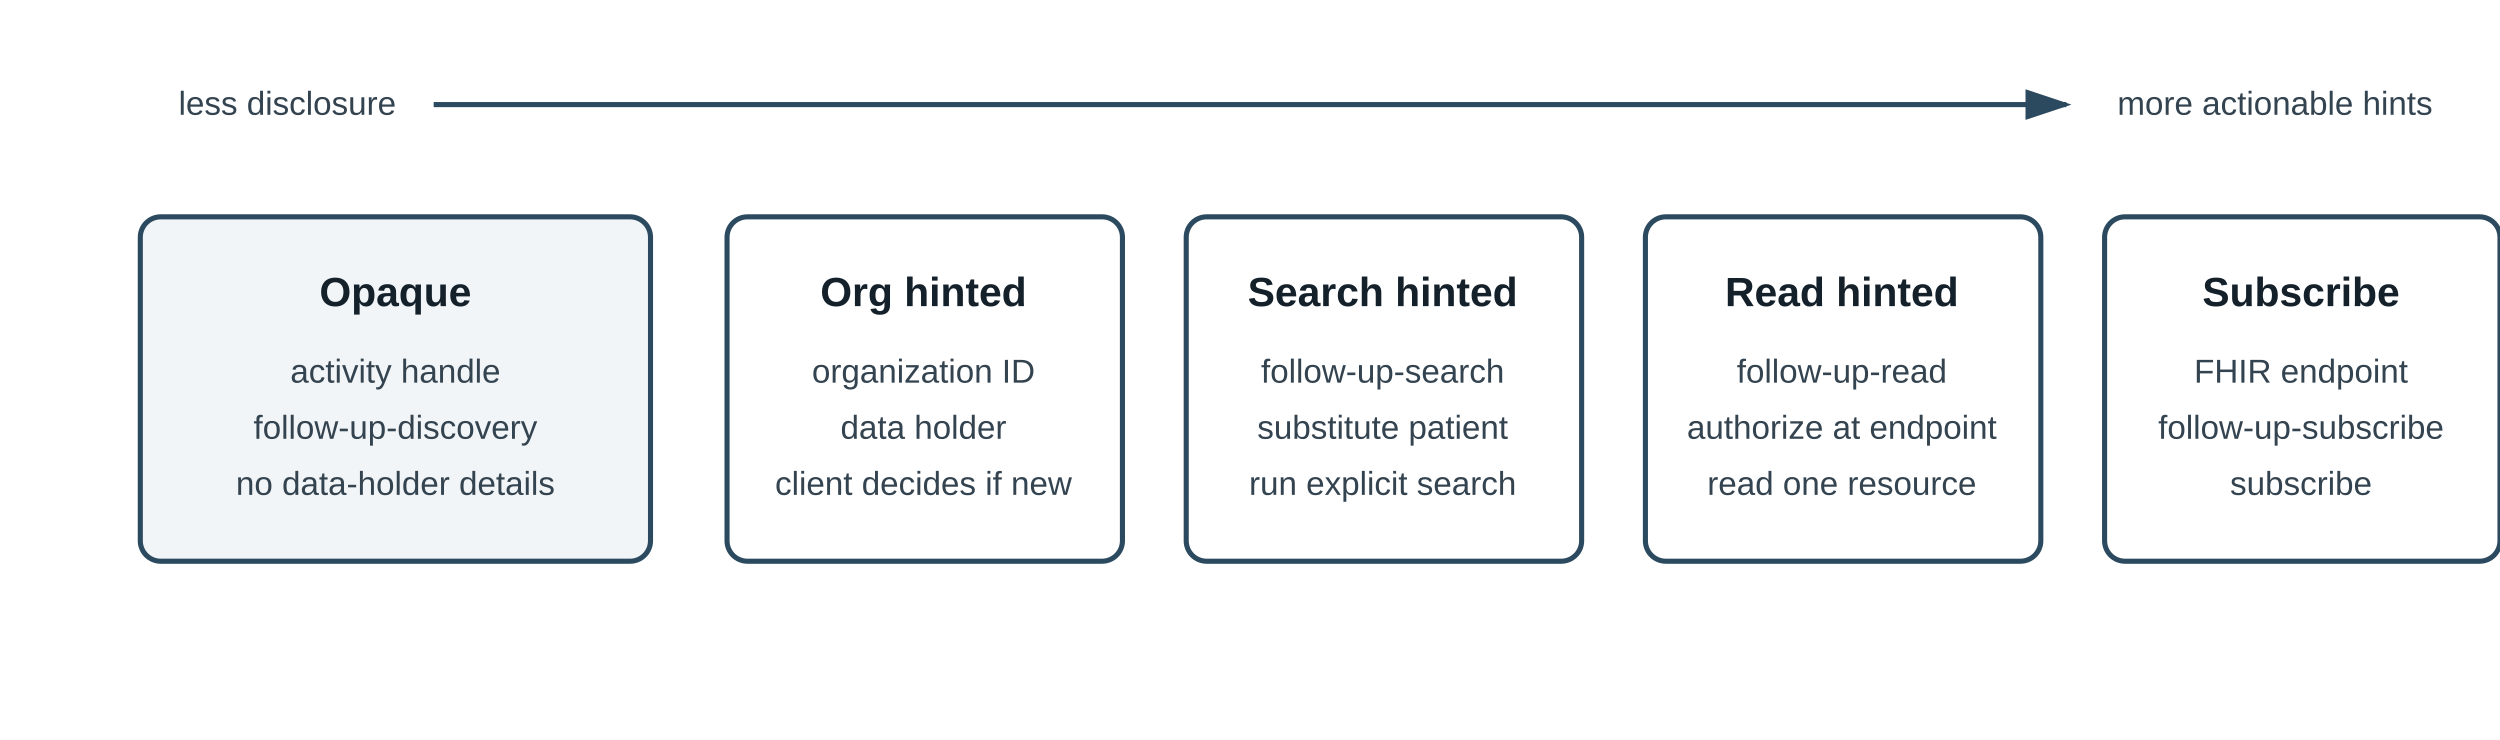
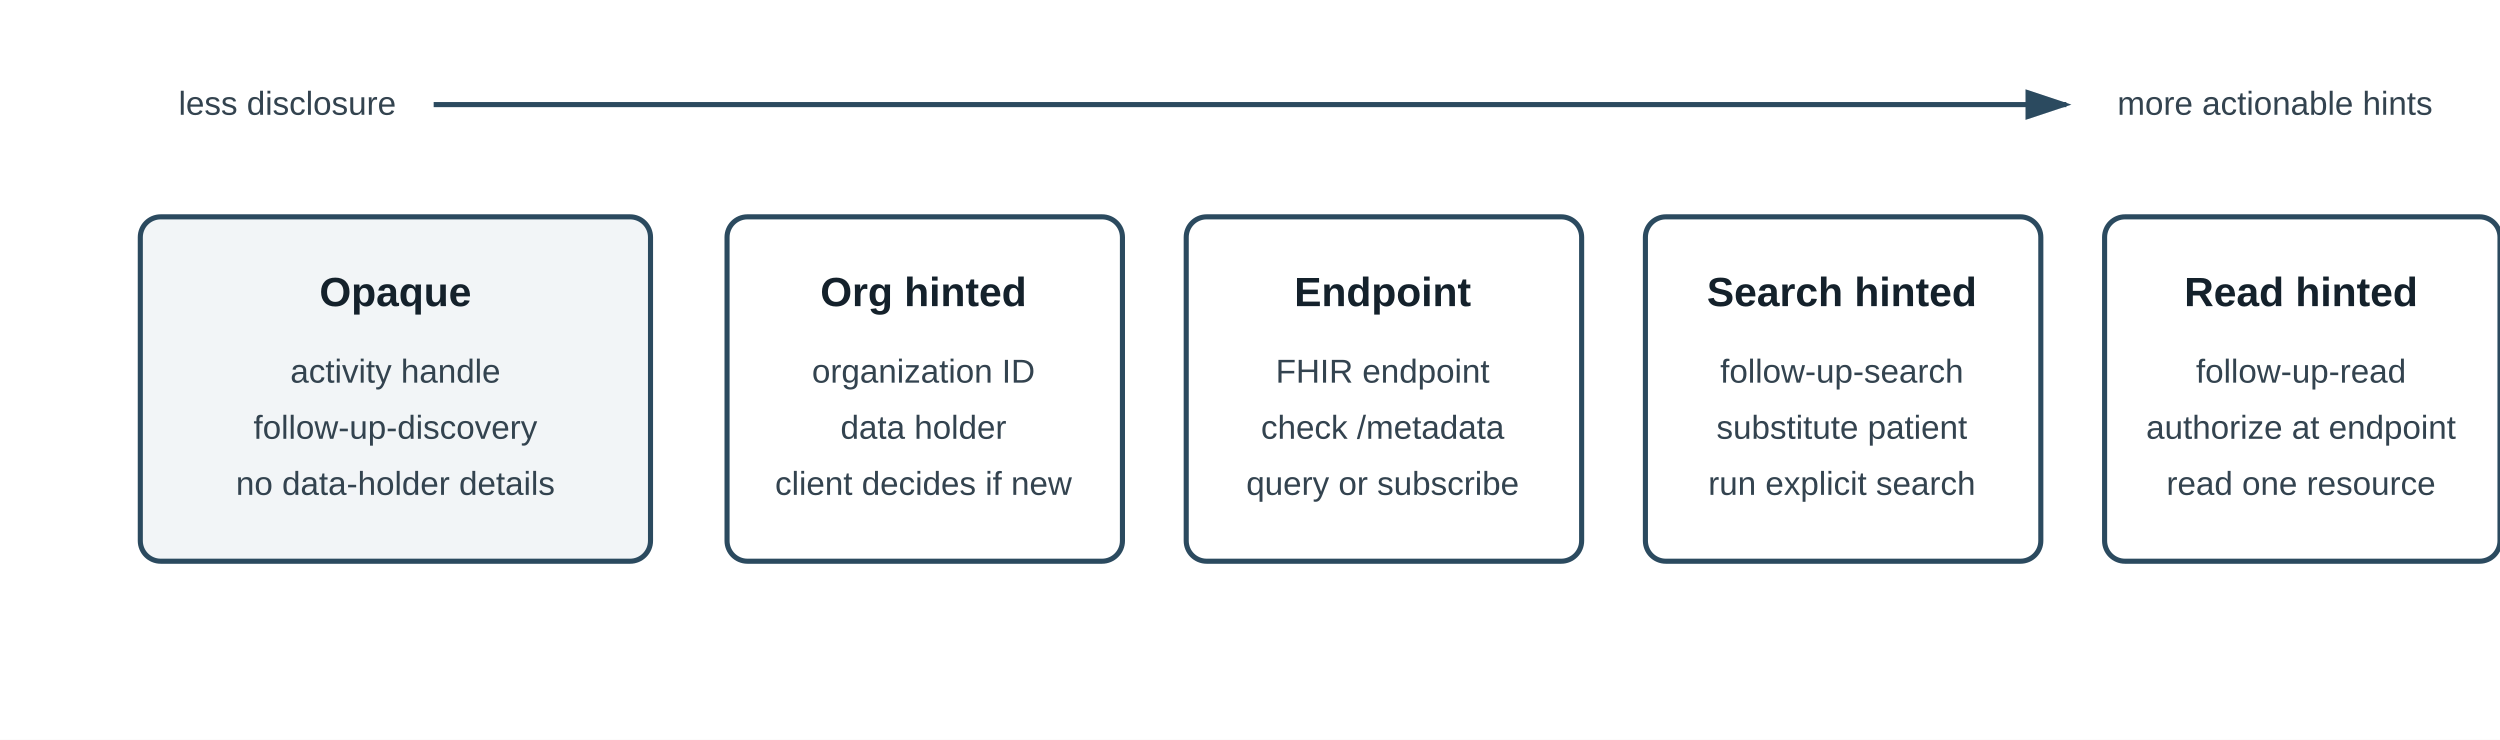
<svg xmlns="http://www.w3.org/2000/svg" width="980" height="290" viewBox="0 0 980 290" role="img" aria-labelledby="title desc">
  <defs>
    <marker id="arrow" markerWidth="10" markerHeight="10" refX="8" refY="3" orient="auto" markerUnits="strokeWidth">
      <path d="M0,0 L0,6 L9,3 z" fill="#2b4a5f" />
    </marker>
    <style>
      .panel { fill: #ffffff; stroke: #2b4a5f; stroke-width: 2; rx: 8; }
      .muted { fill: #f2f5f7; stroke: #2b4a5f; stroke-width: 2; rx: 8; }
      .label { font-family: Arial, sans-serif; font-size: 16px; fill: #14212b; font-weight: 700; }
      .small { font-family: Arial, sans-serif; font-size: 13px; fill: #33434f; }
      .line { stroke: #2b4a5f; stroke-width: 2; fill: none; marker-end: url(#arrow); }
    </style>
  </defs>
  <rect width="980" height="290" fill="#ffffff" />
  <text x="70" y="45" class="small">less disclosure</text>
  <path d="M170 41 H810" class="line" />
  <text x="830" y="45" class="small">more actionable hints</text>
  <rect x="55" y="85" width="200" height="135" class="muted" />
  <text x="155" y="120" text-anchor="middle" class="label">Opaque</text>
  <text x="155" y="150" text-anchor="middle" class="small">activity handle</text>
  <text x="155" y="172" text-anchor="middle" class="small">follow-up-discovery</text>
  <text x="155" y="194" text-anchor="middle" class="small">no data-holder details</text>
  <rect x="285" y="85" width="155" height="135" class="panel" />
  <text x="362" y="120" text-anchor="middle" class="label">Org hinted</text>
  <text x="362" y="150" text-anchor="middle" class="small">organization ID</text>
  <text x="362" y="172" text-anchor="middle" class="small">data holder</text>
  <text x="362" y="194" text-anchor="middle" class="small">client decides if new</text>
  <rect x="465" y="85" width="155" height="135" class="panel" />
-   <text x="542" y="120" text-anchor="middle" class="label">Search hinted</text>
-   <text x="542" y="150" text-anchor="middle" class="small">follow-up-search</text>
-   <text x="542" y="172" text-anchor="middle" class="small">substitute patient</text>
-   <text x="542" y="194" text-anchor="middle" class="small">run explicit search</text>
+   <text x="542" y="120" text-anchor="middle" class="label">Endpoint</text>
+   <text x="542" y="150" text-anchor="middle" class="small">FHIR endpoint</text>
+   <text x="542" y="172" text-anchor="middle" class="small">check /metadata</text>
+   <text x="542" y="194" text-anchor="middle" class="small">query or subscribe</text>
  <rect x="645" y="85" width="155" height="135" class="panel" />
-   <text x="722" y="120" text-anchor="middle" class="label">Read hinted</text>
-   <text x="722" y="150" text-anchor="middle" class="small">follow-up-read</text>
-   <text x="722" y="172" text-anchor="middle" class="small">authorize at endpoint</text>
-   <text x="722" y="194" text-anchor="middle" class="small">read one resource</text>
+   <text x="722" y="120" text-anchor="middle" class="label">Search hinted</text>
+   <text x="722" y="150" text-anchor="middle" class="small">follow-up-search</text>
+   <text x="722" y="172" text-anchor="middle" class="small">substitute patient</text>
+   <text x="722" y="194" text-anchor="middle" class="small">run explicit search</text>
  <rect x="825" y="85" width="155" height="135" class="panel" />
-   <text x="902" y="120" text-anchor="middle" class="label">Subscribe</text>
-   <text x="902" y="150" text-anchor="middle" class="small">FHIR endpoint</text>
-   <text x="902" y="172" text-anchor="middle" class="small">follow-up-subscribe</text>
-   <text x="902" y="194" text-anchor="middle" class="small">subscribe</text>
+   <text x="902" y="120" text-anchor="middle" class="label">Read hinted</text>
+   <text x="902" y="150" text-anchor="middle" class="small">follow-up-read</text>
+   <text x="902" y="172" text-anchor="middle" class="small">authorize at endpoint</text>
+   <text x="902" y="194" text-anchor="middle" class="small">read one resource</text>
</svg>
